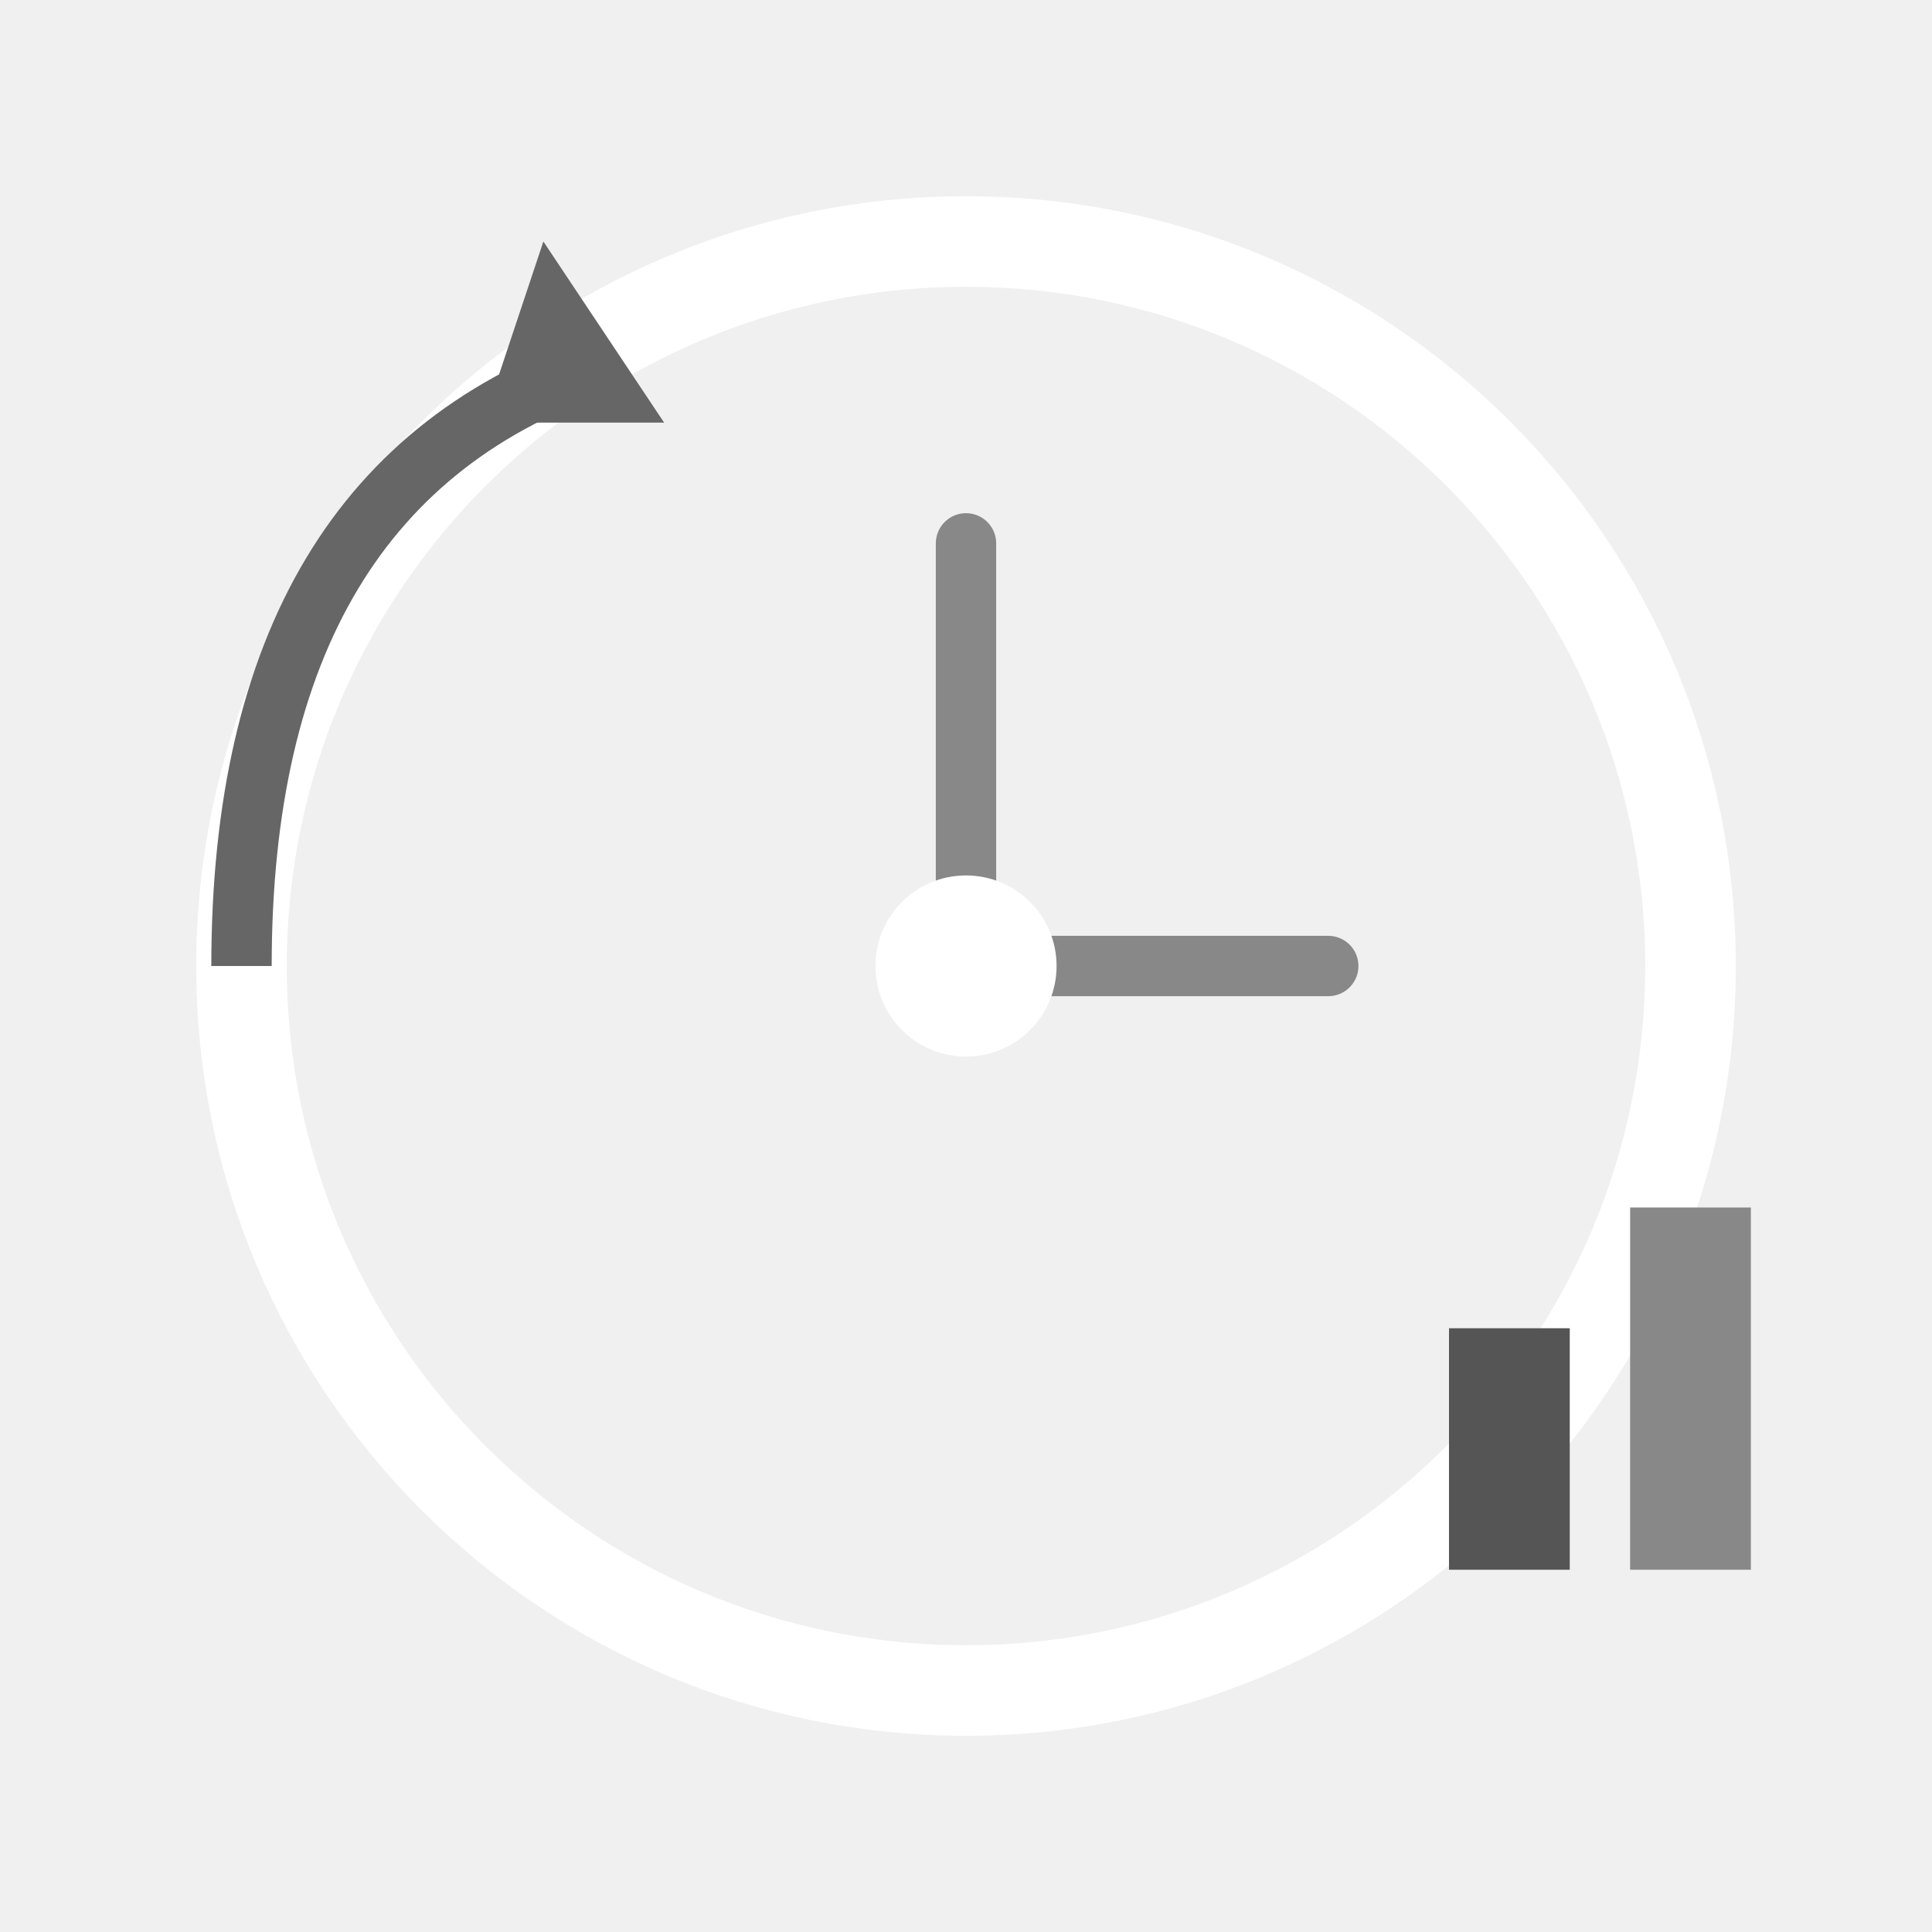
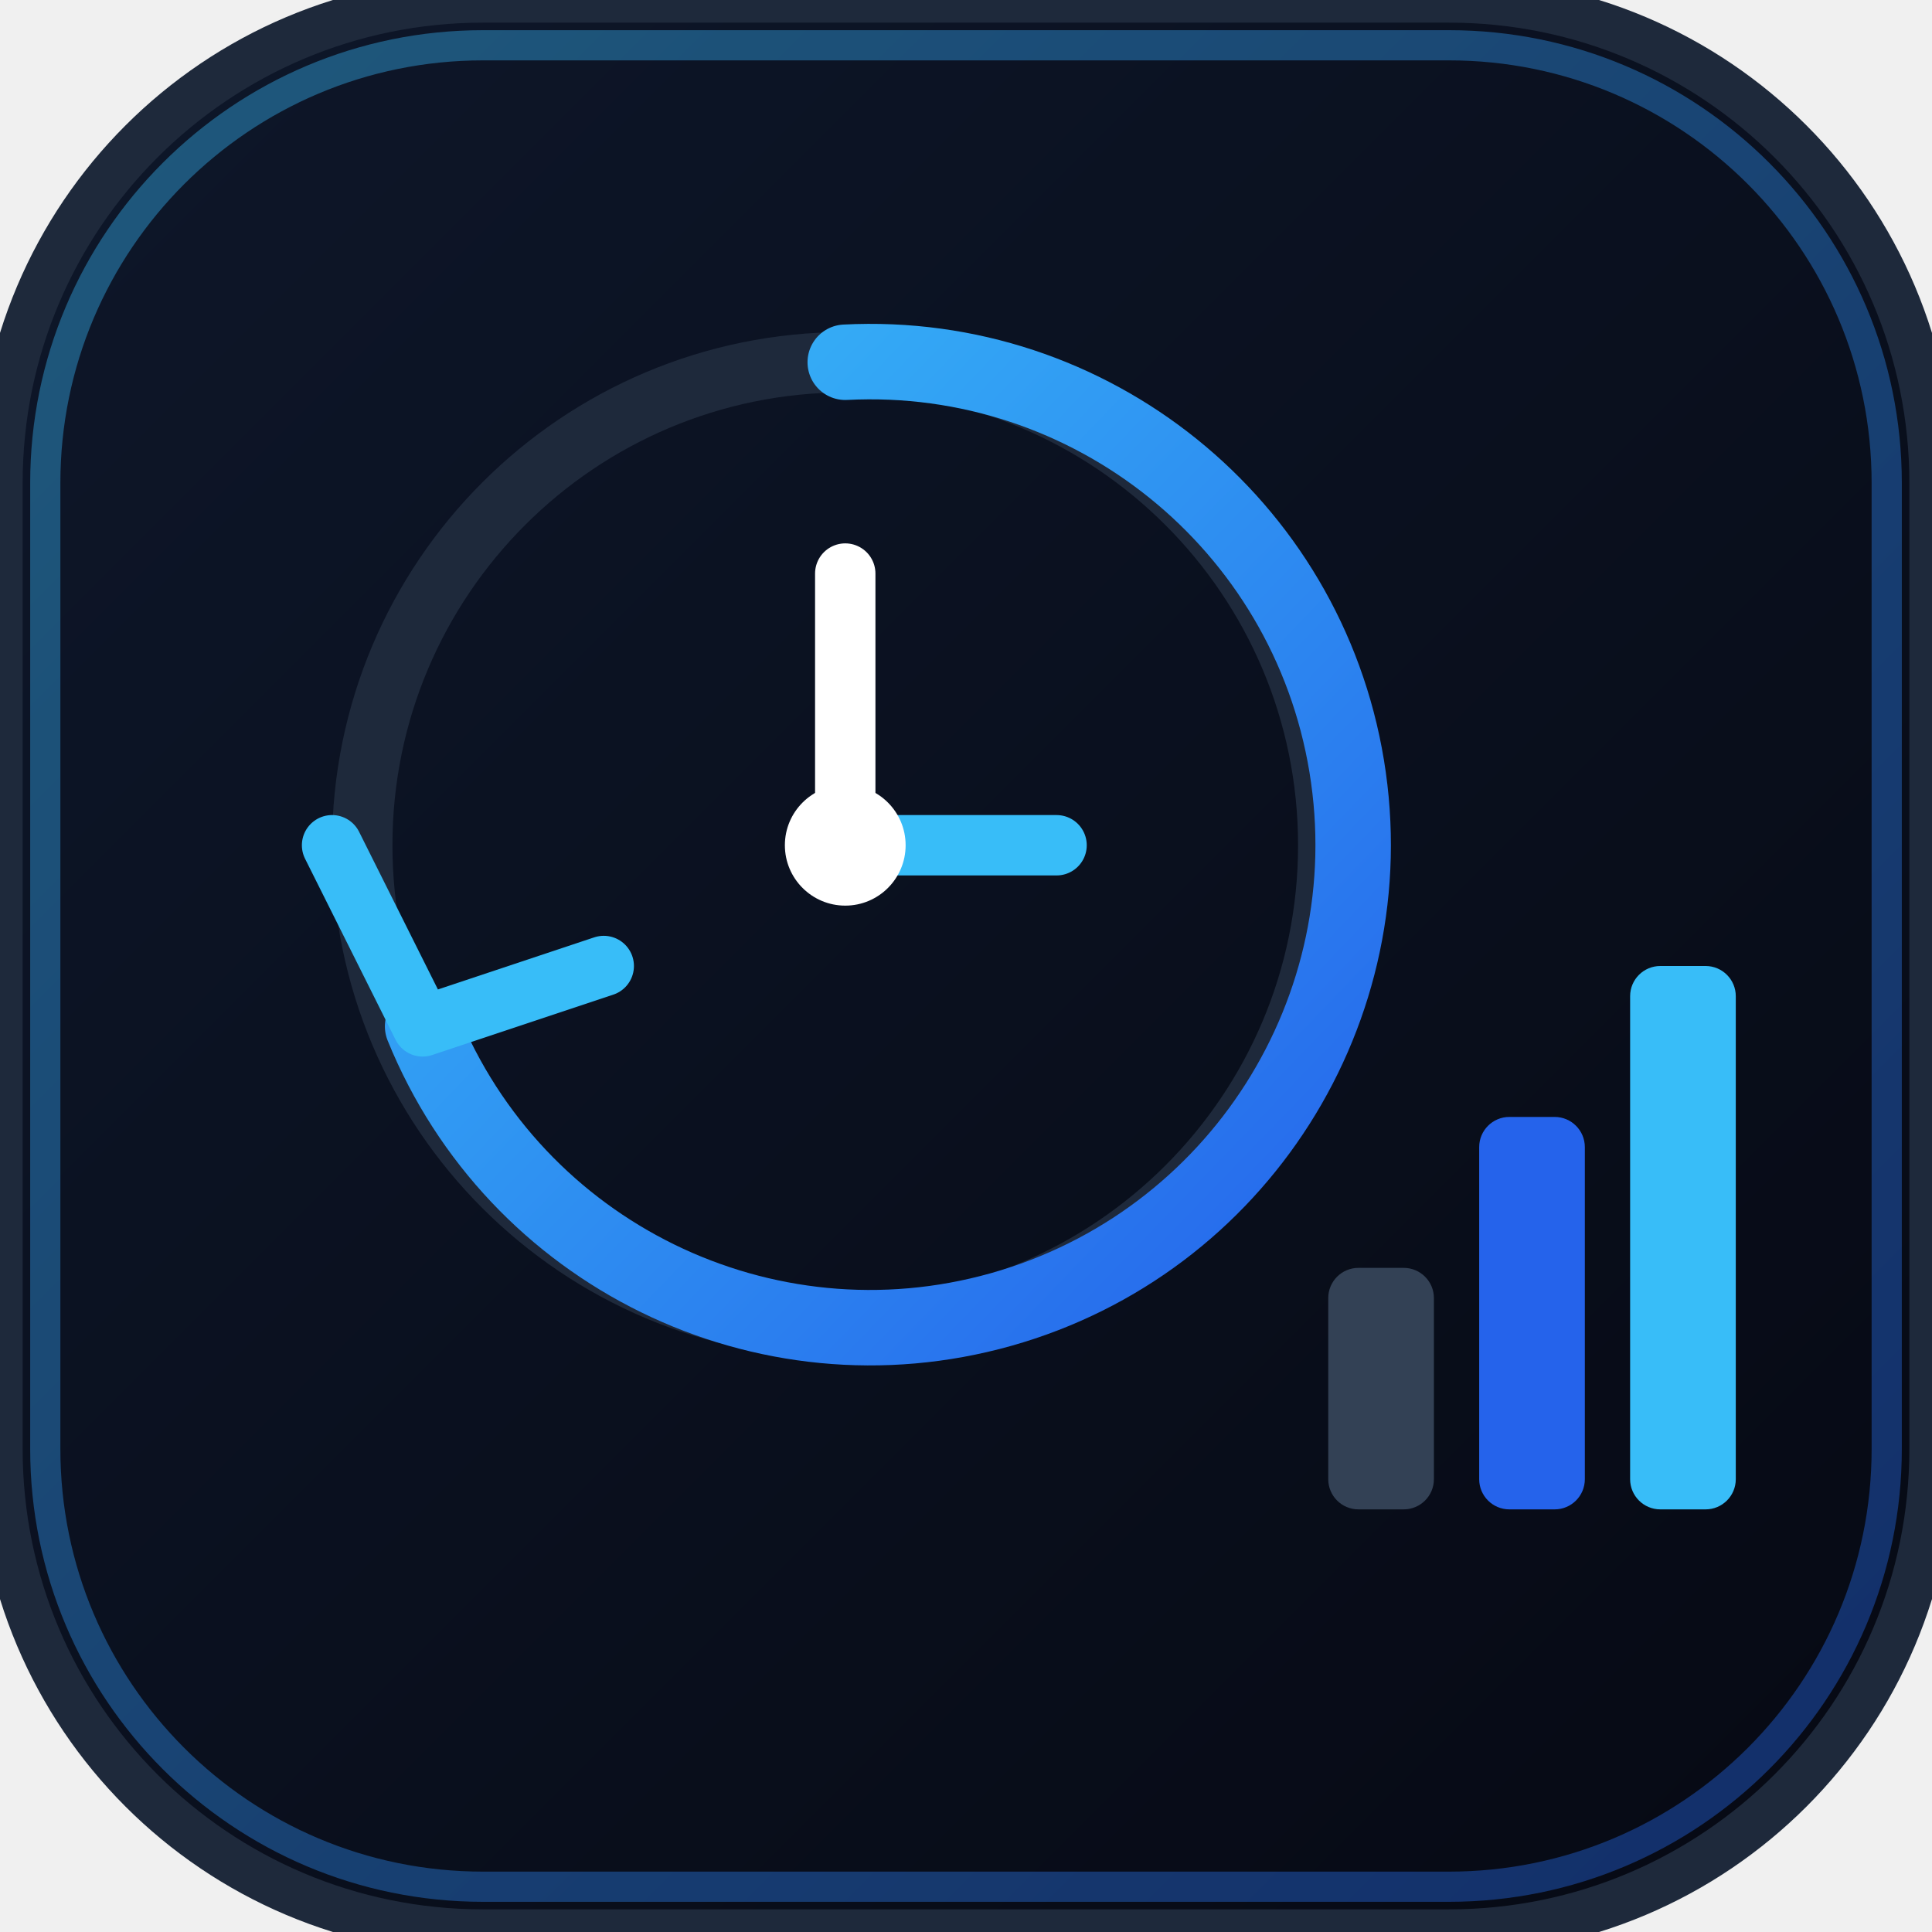
<svg xmlns="http://www.w3.org/2000/svg" viewBox="0 0 64 64" width="64" height="64">
-   <circle cx="32" cy="32" r="24" fill="none" stroke="#fff" stroke-width="3" />
-   <line x1="32" y1="32" x2="32" y2="18" stroke="#888" stroke-width="2" stroke-linecap="round" />
-   <line x1="32" y1="32" x2="44" y2="32" stroke="#888" stroke-width="2" stroke-linecap="round" />
-   <circle cx="32" cy="32" r="3" fill="#fff" />
-   <path d="M8 32 Q8 16 20 12" stroke="#666" stroke-width="2" fill="none" />
-   <polygon points="18,8 22,14 16,14" fill="#666" />
-   <rect x="48" y="44" width="4" height="8" fill="#555" />
-   <rect x="54" y="40" width="4" height="12" fill="#888" />
+   <defs>
+     <linearGradient id="bg-hist" x1="0%" y1="0%" x2="100%" y2="100%">
+       <stop offset="0%" stop-color="#0e172a" />
+       <stop offset="100%" stop-color="#060913" />
+     </linearGradient>
+     <linearGradient id="cyan-blue-hist" x1="0%" y1="0%" x2="100%" y2="100%">
+       <stop offset="0%" stop-color="#38bdf8" />
+       <stop offset="100%" stop-color="#2563eb" />
+     </linearGradient>
+   </defs>
+   <rect width="64" height="64" rx="16" fill="url(#bg-hist)" />
+   <rect width="64" height="64" rx="16" fill="none" stroke="#1e293b" stroke-width="1.5" />
+   <rect x="1.5" y="1.5" width="61" height="61" rx="14.5" fill="none" stroke="url(#cyan-blue-hist)" stroke-width="1" stroke-opacity="0.4" />
+   <circle cx="28" cy="28" r="16" fill="none" stroke="#1e293b" stroke-width="2" />
+   <path d="M 28 12 A 16 16 0 1 1 14 34" fill="none" stroke="url(#cyan-blue-hist)" stroke-width="2.5" stroke-linecap="round" />
+   <polyline points="11 28 14 34 20 32" fill="none" stroke="#38bdf8" stroke-width="2" stroke-linecap="round" stroke-linejoin="round" />
+   <line x1="28" y1="28" x2="28" y2="19" stroke="#ffffff" stroke-width="2" stroke-linecap="round" />
+   <line x1="28" y1="28" x2="35" y2="28" stroke="#38bdf8" stroke-width="2" stroke-linecap="round" />
+   <circle cx="28" cy="28" r="2" fill="#ffffff" />
+   <rect x="44" y="42" width="3.5" height="8" rx="1" fill="#334155" />
+   <rect x="49" y="37" width="3.5" height="13" rx="1" fill="#2563eb" />
+   <rect x="54" y="32" width="3.5" height="18" rx="1" fill="#38bdf8" />
</svg>
